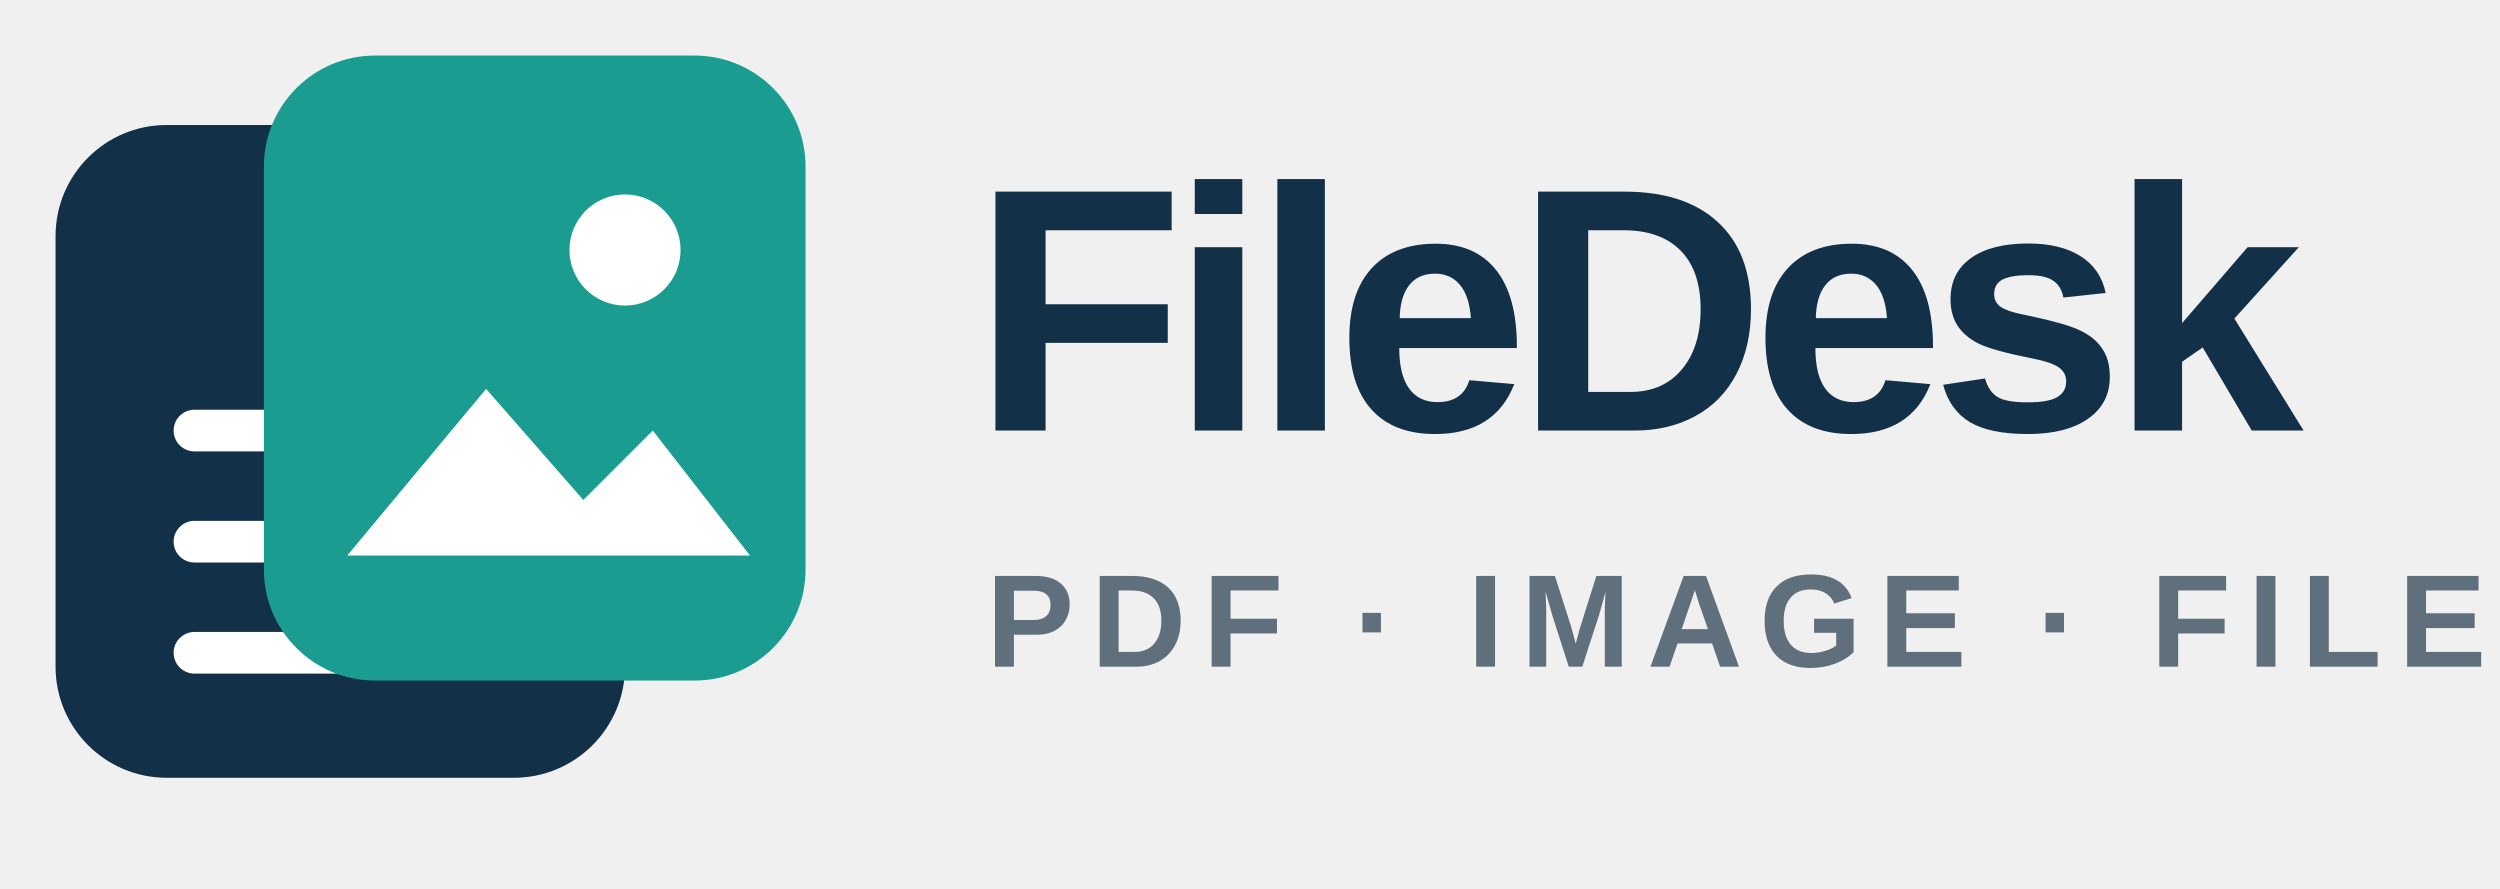
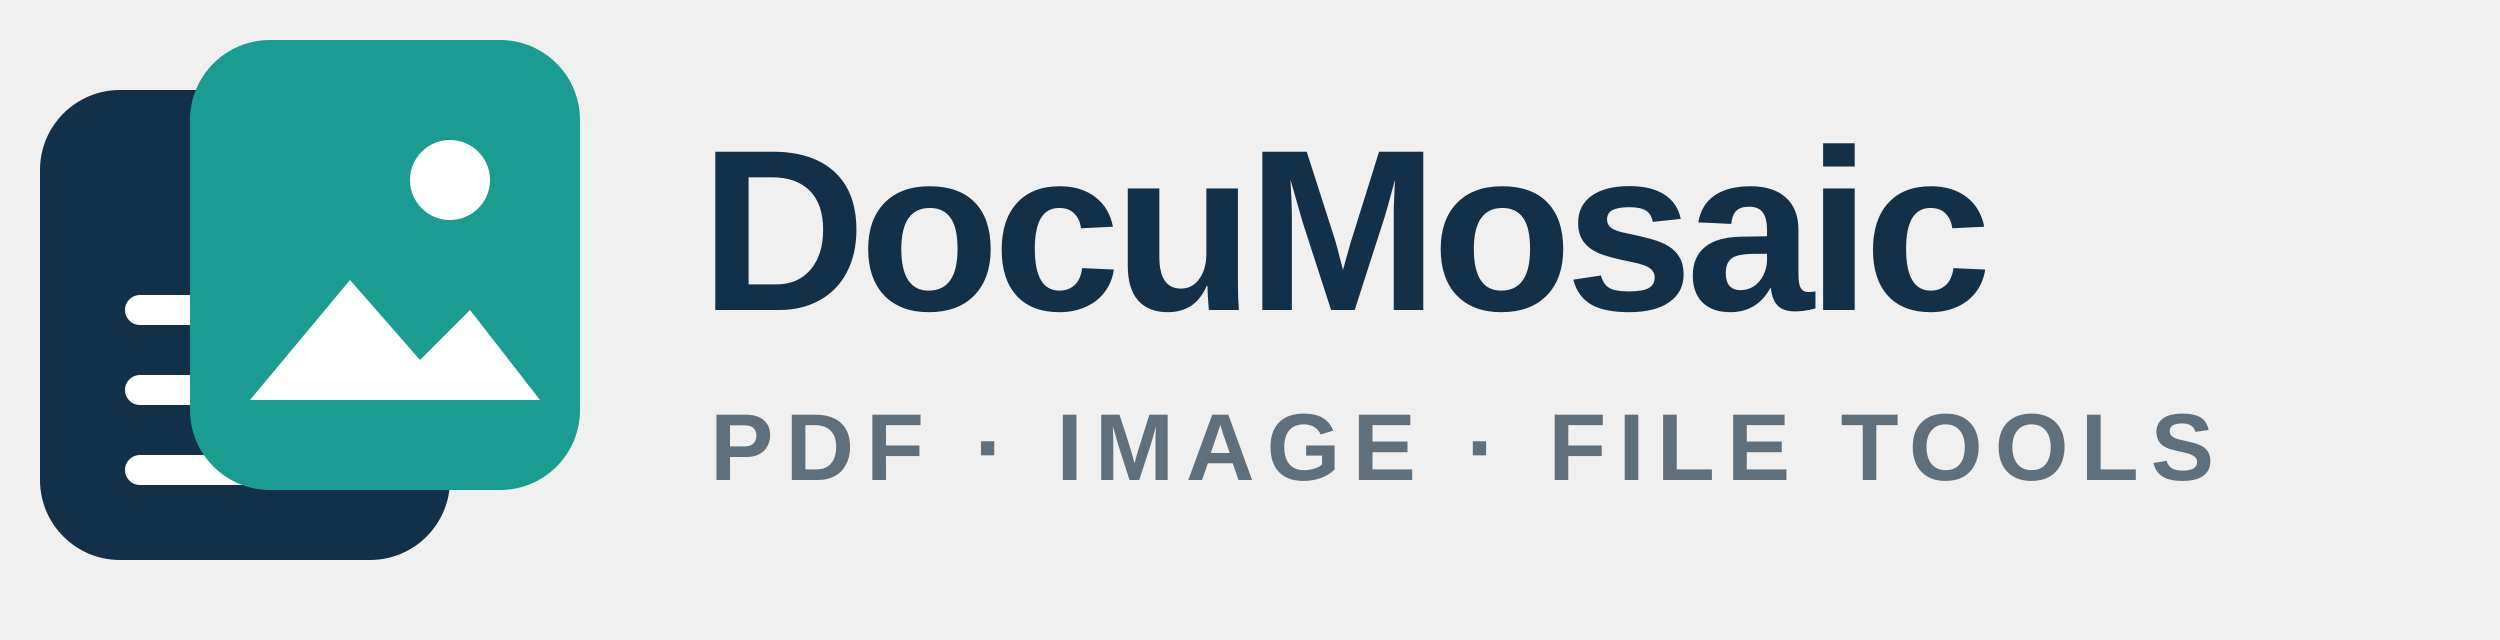
- <svg xmlns="http://www.w3.org/2000/svg" viewBox="0 0 180 64" role="img" aria-labelledby="title desc">
+ <svg xmlns="http://www.w3.org/2000/svg" viewBox="0 0 250 64" role="img" aria-labelledby="title desc">
  <rect x="4" y="9" width="41" height="47" rx="8" fill="#123047" />
  <path d="M28 9v13h17" fill="#1B9C91" />
  <path d="M14 31h18M14 39h18M14 47h12" fill="none" stroke="#fff" stroke-width="3" stroke-linecap="round" />
  <rect x="19" y="4" width="39" height="45" rx="8" fill="#1B9C91" />
  <circle cx="45" cy="18" r="4" fill="#fff" />
  <path d="M25 40l10-12 7 8 5-5 7 9H25z" fill="#fff" />
-   <text x="70" y="31" fill="#123047" font-family="Arial, Helvetica, sans-serif" font-size="25" font-weight="700" letter-spacing="-1">FileDesk</text>
+   <text x="70" y="31" fill="#123047" font-family="Arial, Helvetica, sans-serif" font-size="23" font-weight="700" letter-spacing="-0.7">DocuMosaic</text>
  <text x="71" y="48" fill="#5F6F7B" font-family="Arial, Helvetica, sans-serif" font-size="9.5" font-weight="600" letter-spacing="1.2">PDF · IMAGE · FILE TOOLS</text>
</svg>
